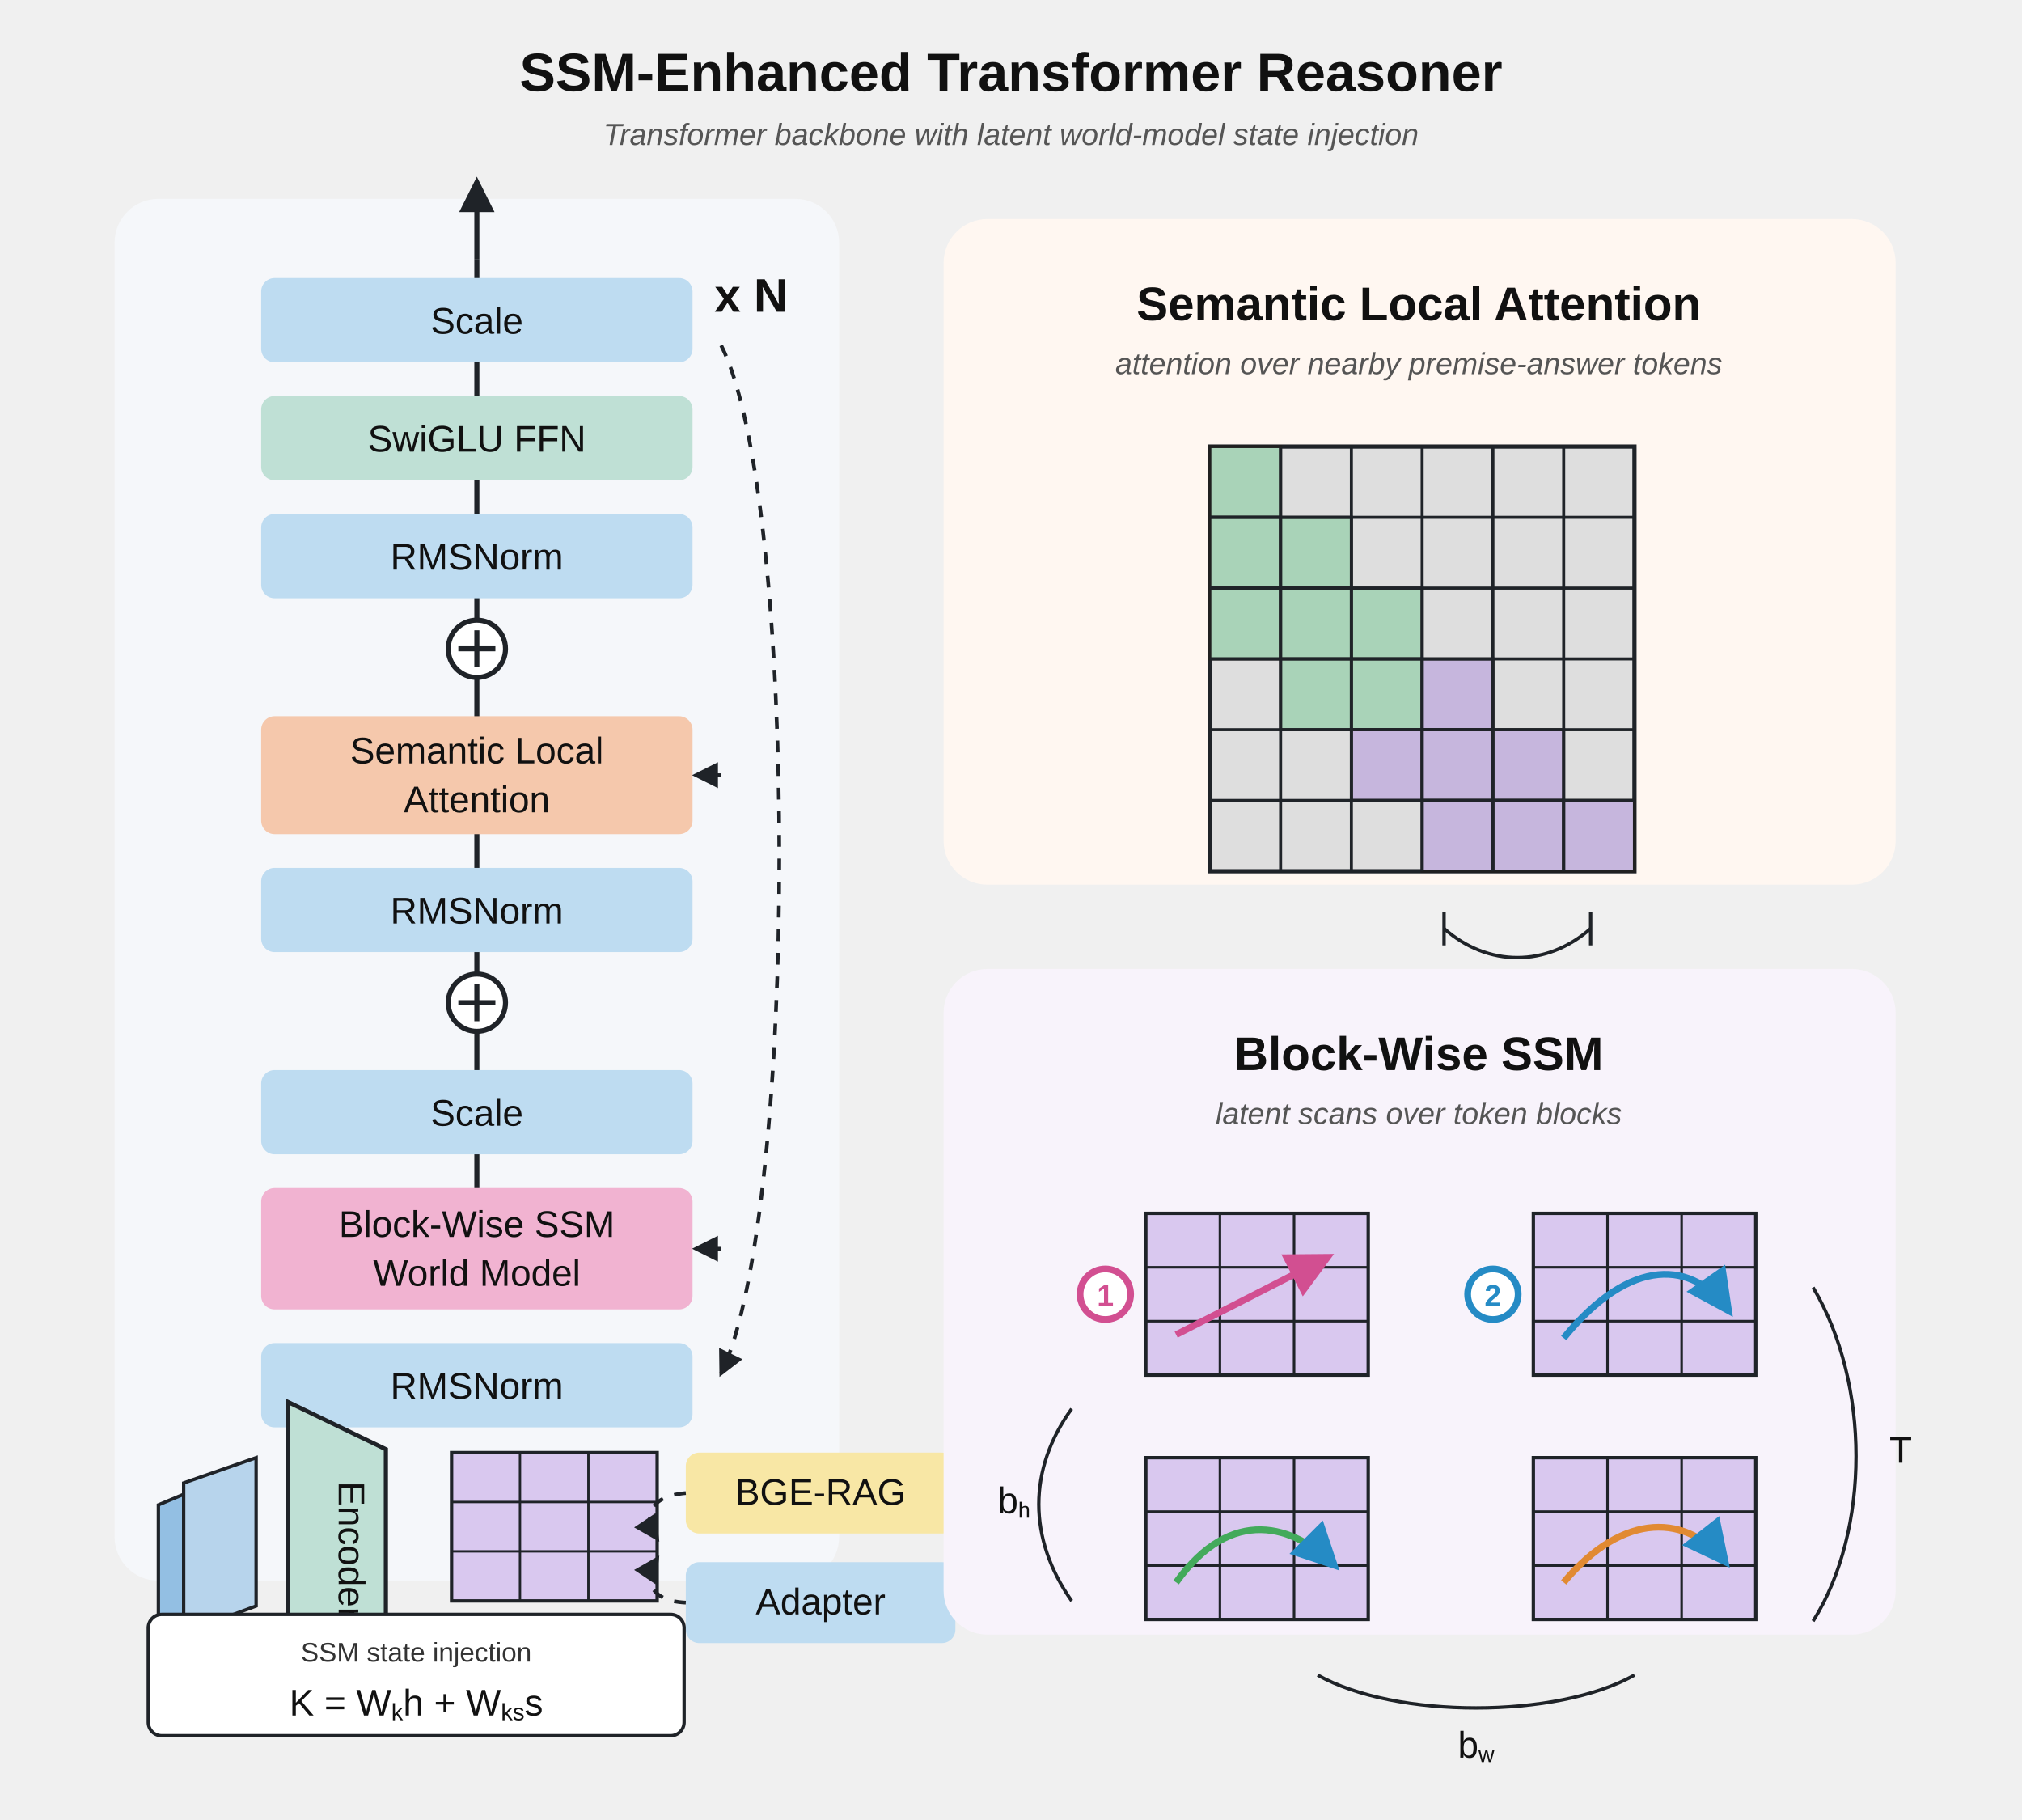
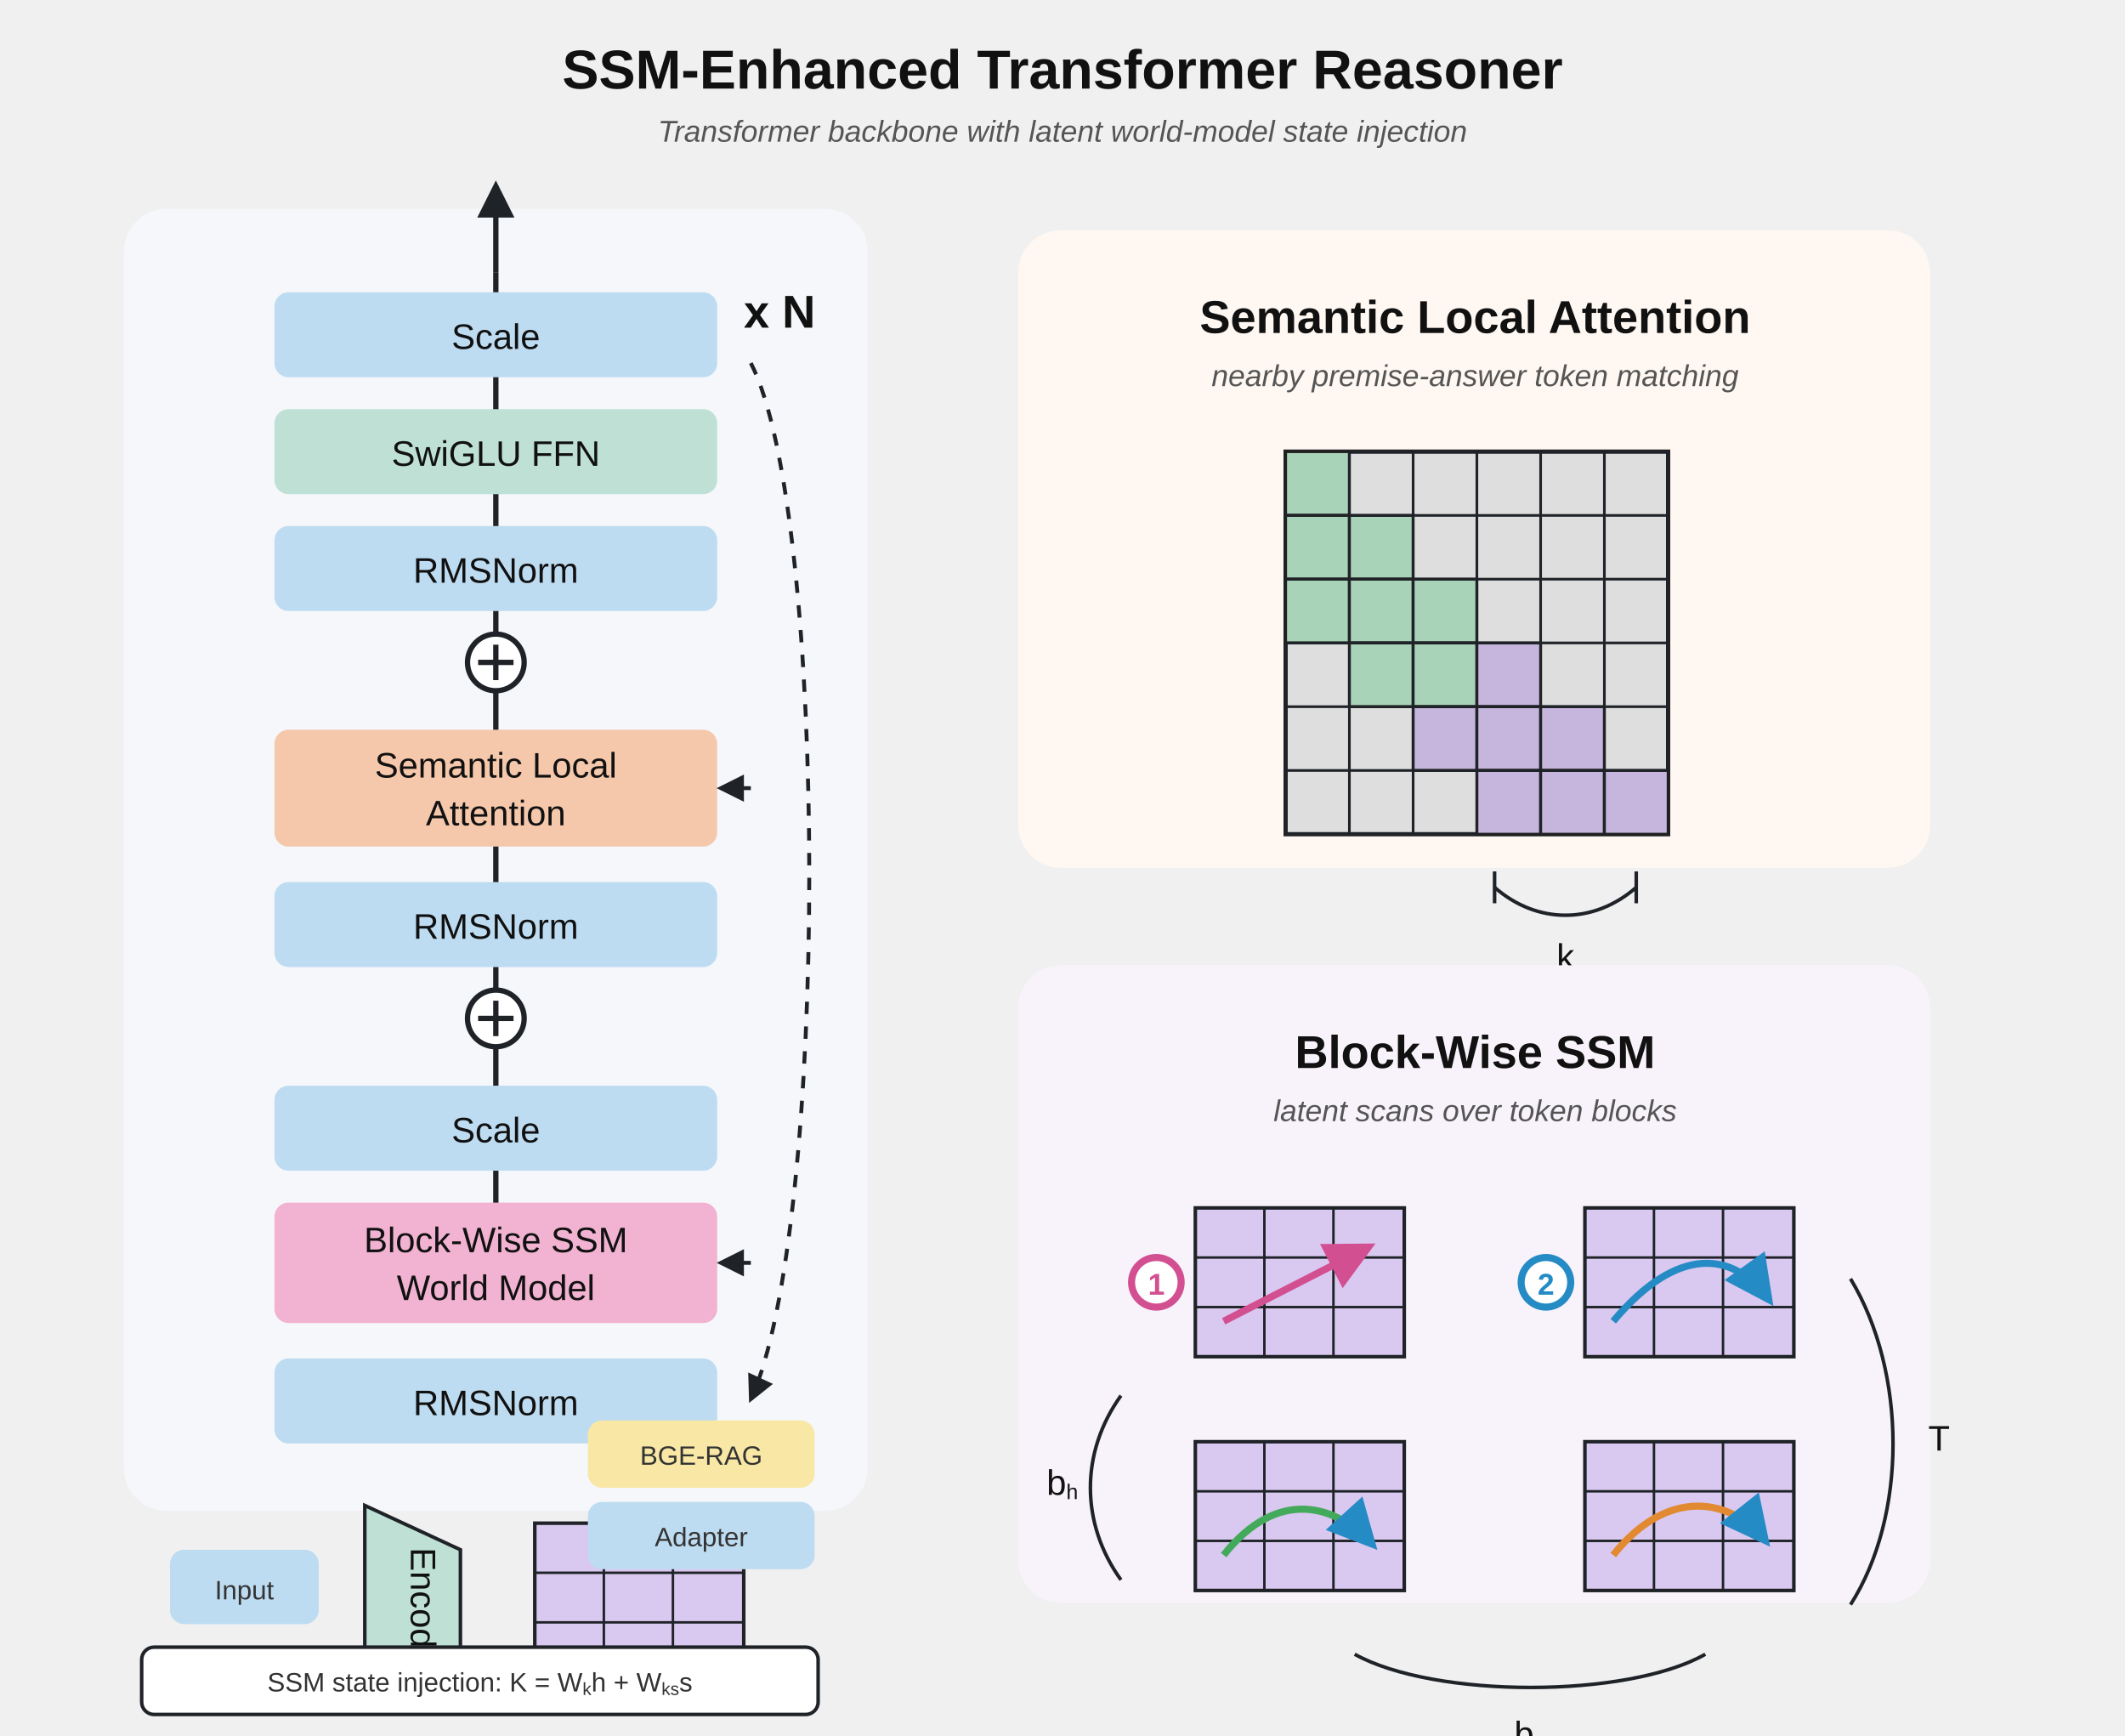
- <svg xmlns="http://www.w3.org/2000/svg" width="1200" height="1080" viewBox="0 0 1200 1080">
+ <svg xmlns="http://www.w3.org/2000/svg" width="1200" height="980" viewBox="0 0 1200 980">
  <defs>
    <marker id="arrow" viewBox="0 0 10 10" refX="8.5" refY="5" markerWidth="7" markerHeight="7" orient="auto">
      <path d="M 0 0 L 10 5 L 0 10 z" fill="#1F2328" />
    </marker>
    <marker id="arrowPink" viewBox="0 0 10 10" refX="8.5" refY="5" markerWidth="7" markerHeight="7" orient="auto">
      <path d="M 0 0 L 10 5 L 0 10 z" fill="#D24F91" />
    </marker>
    <marker id="arrowBlue" viewBox="0 0 10 10" refX="8.5" refY="5" markerWidth="7" markerHeight="7" orient="auto">
      <path d="M 0 0 L 10 5 L 0 10 z" fill="#258BC5" />
    </marker>
    <style>
-       .title { font: 700 32px Arial, Helvetica, sans-serif; fill: #111; }
-       .subtitle { font: italic 400 18px Arial, Helvetica, sans-serif; fill: #555; }
-       .panel { fill: #F5F7FA; stroke: none; rx: 26; }
-       .panelWarm { fill: #FFF7F1; stroke: none; rx: 26; }
-       .panelCool { fill: #F8F3FB; stroke: none; rx: 26; }
+       .title { font: 700 31px Arial, Helvetica, sans-serif; fill: #111; }
+       .subtitle { font: italic 400 17px Arial, Helvetica, sans-serif; fill: #555; }
+       .panel { fill: #F5F7FA; stroke: none; rx: 24; }
+       .panelWarm { fill: #FFF7F1; stroke: none; rx: 24; }
+       .panelCool { fill: #F8F3FB; stroke: none; rx: 24; }
      .block { stroke: none; rx: 8; }
      .blue { fill: #BEDCF1; }
      .green { fill: #BFE0D5; }
      .orange { fill: #F5C8AC; }
      .pink { fill: #F1B3D1; }
      .purple { fill: #D9C8EF; }
      .yellow { fill: #F8E7A5; }
-       .white { fill: #FFFFFF; stroke: #1F2328; stroke-width: 2; rx: 8; }
-       .label { font: 700 28px Arial, Helvetica, sans-serif; fill: #111; }
-       .mid { font: 500 22px Arial, Helvetica, sans-serif; fill: #111; }
-       .small { font: 400 16px Arial, Helvetica, sans-serif; fill: #333; }
+       .label { font: 700 26px Arial, Helvetica, sans-serif; fill: #111; }
+       .mid { font: 500 20px Arial, Helvetica, sans-serif; fill: #111; }
+       .small { font: 400 15px Arial, Helvetica, sans-serif; fill: #333; }
      .tiny { font: 400 13px Arial, Helvetica, sans-serif; fill: #333; }
      .line { stroke: #1F2328; stroke-width: 3; fill: none; marker-end: url(#arrow); }
      .dash { stroke: #1F2328; stroke-width: 2.2; fill: none; stroke-dasharray: 7 7; marker-end: url(#arrow); }
      .thin { stroke: #1F2328; stroke-width: 2; fill: none; }
      .pinkLine { stroke: #D24F91; stroke-width: 4; fill: none; marker-end: url(#arrowPink); }
      .blueLine { stroke: #258BC5; stroke-width: 4; fill: none; marker-end: url(#arrowBlue); }
      .greenLine { stroke: #43AA5B; stroke-width: 4; fill: none; marker-end: url(#arrowBlue); }
      .orangeLine { stroke: #E18A32; stroke-width: 4; fill: none; marker-end: url(#arrowBlue); }
-       .grid { fill: #DADADA; stroke: #202020; stroke-width: 1.8; }
-       .gridA { fill: #A9D3B8; stroke: #202020; stroke-width: 1.8; }
-       .gridB { fill: #C6B6DD; stroke: #202020; stroke-width: 1.8; }
+       .grid { fill: #DADADA; stroke: #202020; stroke-width: 1.6; }
+       .gridA { fill: #A9D3B8; stroke: #202020; stroke-width: 1.6; }
+       .gridB { fill: #C6B6DD; stroke: #202020; stroke-width: 1.6; }
    </style>
  </defs>
-   <text x="600" y="54" text-anchor="middle" class="title">SSM-Enhanced Transformer Reasoner</text>
-   <text x="600" y="86" text-anchor="middle" class="subtitle">Transformer backbone with latent world-model state injection</text>
-   <rect x="68" y="118" width="430" height="820" class="panel" />
-   <path d="M 283 154 L 283 108" class="line" />
-   <line x1="283" y1="154" x2="283" y2="770" stroke="#1F2328" stroke-width="3" />
-   <rect x="155" y="165" width="256" height="50" class="block blue" />
-   <text x="283" y="198" text-anchor="middle" class="mid">Scale</text>
-   <rect x="155" y="235" width="256" height="50" class="block green" />
-   <text x="283" y="268" text-anchor="middle" class="mid">SwiGLU FFN</text>
-   <rect x="155" y="305" width="256" height="50" class="block blue" />
-   <text x="283" y="338" text-anchor="middle" class="mid">RMSNorm</text>
-   <circle cx="283" cy="385" r="17" fill="#FFFFFF" stroke="#1F2328" stroke-width="3" />
-   <line x1="272" y1="385" x2="294" y2="385" stroke="#1F2328" stroke-width="3" />
-   <line x1="283" y1="374" x2="283" y2="396" stroke="#1F2328" stroke-width="3" />
-   <rect x="155" y="425" width="256" height="70" class="block orange" />
-   <text x="283" y="453" text-anchor="middle" class="mid">Semantic Local</text>
-   <text x="283" y="482" text-anchor="middle" class="mid">Attention</text>
-   <rect x="155" y="515" width="256" height="50" class="block blue" />
-   <text x="283" y="548" text-anchor="middle" class="mid">RMSNorm</text>
-   <circle cx="283" cy="595" r="17" fill="#FFFFFF" stroke="#1F2328" stroke-width="3" />
-   <line x1="272" y1="595" x2="294" y2="595" stroke="#1F2328" stroke-width="3" />
-   <line x1="283" y1="584" x2="283" y2="606" stroke="#1F2328" stroke-width="3" />
-   <rect x="155" y="635" width="256" height="50" class="block blue" />
-   <text x="283" y="668" text-anchor="middle" class="mid">Scale</text>
-   <rect x="155" y="705" width="256" height="72" class="block pink" />
-   <text x="283" y="734" text-anchor="middle" class="mid">Block-Wise SSM</text>
-   <text x="283" y="763" text-anchor="middle" class="mid">World Model</text>
-   <rect x="155" y="797" width="256" height="50" class="block blue" />
-   <text x="283" y="830" text-anchor="middle" class="mid">RMSNorm</text>
-   <text x="424" y="185" class="label">x N</text>
-   <path d="M 428 205 C 474 295 474 720 428 815" class="dash" />
-   <path d="M 428 460 L 413 460" class="dash" />
-   <path d="M 428 741 L 413 741" class="dash" />
-   <g transform="translate(94,865)">
-     <polygon points="0,28 43,10 43,98 0,116" fill="#93BFE3" stroke="#1F2328" stroke-width="2" />
-     <polygon points="15,15 58,0 58,88 15,104" fill="#B7D4EC" stroke="#1F2328" stroke-width="2" />
-     <text x="30" y="142" text-anchor="middle" class="small">Input</text>
+   <text x="600" y="50" text-anchor="middle" class="title">SSM-Enhanced Transformer Reasoner</text>
+   <text x="600" y="80" text-anchor="middle" class="subtitle">Transformer backbone with latent world-model state injection</text>
+   <rect x="70" y="118" width="420" height="735" class="panel" />
+   <path d="M 280 154 L 280 105" class="line" />
+   <line x1="280" y1="154" x2="280" y2="720" stroke="#1F2328" stroke-width="3" />
+   <rect x="155" y="165" width="250" height="48" class="block blue" />
+   <text x="280" y="197" text-anchor="middle" class="mid">Scale</text>
+   <rect x="155" y="231" width="250" height="48" class="block green" />
+   <text x="280" y="263" text-anchor="middle" class="mid">SwiGLU FFN</text>
+   <rect x="155" y="297" width="250" height="48" class="block blue" />
+   <text x="280" y="329" text-anchor="middle" class="mid">RMSNorm</text>
+   <circle cx="280" cy="374" r="16" fill="#FFFFFF" stroke="#1F2328" stroke-width="3" />
+   <line x1="270" y1="374" x2="290" y2="374" stroke="#1F2328" stroke-width="3" />
+   <line x1="280" y1="364" x2="280" y2="384" stroke="#1F2328" stroke-width="3" />
+   <rect x="155" y="412" width="250" height="66" class="block orange" />
+   <text x="280" y="439" text-anchor="middle" class="mid">Semantic Local</text>
+   <text x="280" y="466" text-anchor="middle" class="mid">Attention</text>
+   <rect x="155" y="498" width="250" height="48" class="block blue" />
+   <text x="280" y="530" text-anchor="middle" class="mid">RMSNorm</text>
+   <circle cx="280" cy="575" r="16" fill="#FFFFFF" stroke="#1F2328" stroke-width="3" />
+   <line x1="270" y1="575" x2="290" y2="575" stroke="#1F2328" stroke-width="3" />
+   <line x1="280" y1="565" x2="280" y2="585" stroke="#1F2328" stroke-width="3" />
+   <rect x="155" y="613" width="250" height="48" class="block blue" />
+   <text x="280" y="645" text-anchor="middle" class="mid">Scale</text>
+   <rect x="155" y="679" width="250" height="68" class="block pink" />
+   <text x="280" y="707" text-anchor="middle" class="mid">Block-Wise SSM</text>
+   <text x="280" y="734" text-anchor="middle" class="mid">World Model</text>
+   <rect x="155" y="767" width="250" height="48" class="block blue" />
+   <text x="280" y="799" text-anchor="middle" class="mid">RMSNorm</text>
+   <text x="420" y="185" class="label">x N</text>
+   <path d="M 424 205 C 468 290 468 695 424 790" class="dash" />
+   <path d="M 424 445 L 407 445" class="dash" />
+   <path d="M 424 713 L 407 713" class="dash" />
+   <rect x="96" y="875" width="84" height="42" class="block blue" />
+   <text x="138" y="903" text-anchor="middle" class="small">Input</text>
+   <polygon points="206,850 260,875 260,940 206,965" fill="#BFE0D5" stroke="#1F2328" stroke-width="2" />
+   <text x="232" y="911" transform="rotate(90 232 911)" text-anchor="middle" class="mid">Encoder</text>
+   <rect x="302" y="860" width="118" height="84" fill="#D9C8EF" stroke="#1F2328" stroke-width="2" />
+   <line x1="341" y1="860" x2="341" y2="944" stroke="#1F2328" stroke-width="1.4" />
+   <line x1="380" y1="860" x2="380" y2="944" stroke="#1F2328" stroke-width="1.4" />
+   <line x1="302" y1="888" x2="420" y2="888" stroke="#1F2328" stroke-width="1.4" />
+   <line x1="302" y1="916" x2="420" y2="916" stroke="#1F2328" stroke-width="1.4" />
+   <text x="361" y="968" text-anchor="middle" class="small">Tokens</text>
+   <rect x="80" y="930" width="382" height="38" fill="#FFFFFF" stroke="#1F2328" stroke-width="2" rx="7" />
+   <text x="271" y="955" text-anchor="middle" class="small">SSM state injection: K = W<tspan baseline-shift="sub" font-size="10">k</tspan>h + W<tspan baseline-shift="sub" font-size="10">ks</tspan>s</text>
+   <rect x="332" y="802" width="128" height="38" class="block yellow" />
+   <text x="396" y="827" text-anchor="middle" class="small">BGE-RAG</text>
+   <rect x="332" y="848" width="128" height="38" class="block blue" />
+   <text x="396" y="873" text-anchor="middle" class="small">Adapter</text>
+   <rect x="575" y="130" width="515" height="360" class="panelWarm" />
+   <text x="833" y="188" text-anchor="middle" class="label">Semantic Local Attention</text>
+   <text x="833" y="218" text-anchor="middle" class="subtitle">nearby premise-answer token matching</text>
+   <g transform="translate(726,255)">
+     <rect x="0" y="0" width="216" height="216" fill="#DEDEDE" stroke="#1F2328" stroke-width="2.4" />
+     <rect x="0" y="0" width="36" height="36" class="gridA" />
+     <rect x="0" y="36" width="36" height="36" class="gridA" />
+     <rect x="36" y="36" width="36" height="36" class="gridA" />
+     <rect x="0" y="72" width="36" height="36" class="gridA" />
+     <rect x="36" y="72" width="36" height="36" class="gridA" />
+     <rect x="72" y="72" width="36" height="36" class="gridA" />
+     <rect x="36" y="108" width="36" height="36" class="gridA" />
+     <rect x="72" y="108" width="36" height="36" class="gridA" />
+     <rect x="108" y="108" width="36" height="36" class="gridB" />
+     <rect x="72" y="144" width="36" height="36" class="gridB" />
+     <rect x="108" y="144" width="36" height="36" class="gridB" />
+     <rect x="144" y="144" width="36" height="36" class="gridB" />
+     <rect x="108" y="180" width="36" height="36" class="gridB" />
+     <rect x="144" y="180" width="36" height="36" class="gridB" />
+     <rect x="180" y="180" width="36" height="36" class="gridB" />
+     <g stroke="#1F2328" stroke-width="1.5">
+       <line x1="36" y1="0" x2="36" y2="216" />
+       <line x1="72" y1="0" x2="72" y2="216" />
+       <line x1="108" y1="0" x2="108" y2="216" />
+       <line x1="144" y1="0" x2="144" y2="216" />
+       <line x1="180" y1="0" x2="180" y2="216" />
+       <line x1="0" y1="36" x2="216" y2="36" />
+       <line x1="0" y1="72" x2="216" y2="72" />
+       <line x1="0" y1="108" x2="216" y2="108" />
+       <line x1="0" y1="144" x2="216" y2="144" />
+       <line x1="0" y1="180" x2="216" y2="180" />
+     </g>
+     <path d="M 118 246 C 142 267 174 267 198 246" class="thin" />
+     <line x1="118" y1="237" x2="118" y2="255" stroke="#1F2328" stroke-width="2" />
+     <line x1="198" y1="237" x2="198" y2="255" stroke="#1F2328" stroke-width="2" />
+     <text x="158" y="292" text-anchor="middle" class="mid">k</text>
  </g>
-   <g transform="translate(171,832)">
-     <polygon points="0,0 58,28 58,145 0,174" fill="#BFE0D5" stroke="#1F2328" stroke-width="2.5" />
-     <text x="30" y="88" transform="rotate(90 30 88)" text-anchor="middle" class="mid">Encoder</text>
-   </g>
-   <g transform="translate(268,862)">
-     <rect x="0" y="0" width="122" height="88" fill="#D9C8EF" stroke="#1F2328" stroke-width="2" />
-     <line x1="40.6" y1="0" x2="40.6" y2="88" stroke="#1F2328" stroke-width="1.4" />
-     <line x1="81.2" y1="0" x2="81.2" y2="88" stroke="#1F2328" stroke-width="1.4" />
-     <line x1="0" y1="29.3" x2="122" y2="29.3" stroke="#1F2328" stroke-width="1.4" />
-     <line x1="0" y1="58.6" x2="122" y2="58.6" stroke="#1F2328" stroke-width="1.4" />
-     <text x="61" y="116" text-anchor="middle" class="small">Tokens</text>
-   </g>
-   <rect x="407" y="862" width="160" height="48" class="block yellow" />
-   <text x="487" y="893" text-anchor="middle" class="mid">BGE-RAG</text>
-   <rect x="407" y="927" width="160" height="48" class="block blue" />
-   <text x="487" y="958" text-anchor="middle" class="mid">Adapter</text>
-   <path d="M 407 886 C 384 888 382 901 390 913" class="dash" />
-   <path d="M 407 951 C 385 950 382 937 390 925" class="dash" />
-   <rect x="88" y="958" width="318" height="72" class="white" />
-   <text x="247" y="986" text-anchor="middle" class="small">SSM state injection</text>
-   <text x="247" y="1018" text-anchor="middle" class="mid">K = W<tspan baseline-shift="sub" font-size="14">k</tspan>h + W<tspan baseline-shift="sub" font-size="14">ks</tspan>s</text>
-   <rect x="560" y="130" width="565" height="395" class="panelWarm" />
-   <text x="842" y="190" text-anchor="middle" class="label">Semantic Local Attention</text>
-   <text x="842" y="222" text-anchor="middle" class="subtitle">attention over nearby premise-answer tokens</text>
-   <g transform="translate(718,265)">
-     <rect x="0" y="0" width="252" height="252" fill="#DEDEDE" stroke="#1F2328" stroke-width="2.5" />
-     <rect x="0" y="0" width="42" height="42" class="gridA" />
-     <rect x="0" y="42" width="42" height="42" class="gridA" />
-     <rect x="42" y="42" width="42" height="42" class="gridA" />
-     <rect x="0" y="84" width="42" height="42" class="gridA" />
-     <rect x="42" y="84" width="42" height="42" class="gridA" />
-     <rect x="84" y="84" width="42" height="42" class="gridA" />
-     <rect x="42" y="126" width="42" height="42" class="gridA" />
-     <rect x="84" y="126" width="42" height="42" class="gridA" />
-     <rect x="126" y="126" width="42" height="42" class="gridB" />
-     <rect x="84" y="168" width="42" height="42" class="gridB" />
-     <rect x="126" y="168" width="42" height="42" class="gridB" />
-     <rect x="168" y="168" width="42" height="42" class="gridB" />
-     <rect x="126" y="210" width="42" height="42" class="gridB" />
-     <rect x="168" y="210" width="42" height="42" class="gridB" />
-     <rect x="210" y="210" width="42" height="42" class="gridB" />
-     <g stroke="#1F2328" stroke-width="1.8">
-       <line x1="42" y1="0" x2="42" y2="252" />
-       <line x1="84" y1="0" x2="84" y2="252" />
-       <line x1="126" y1="0" x2="126" y2="252" />
-       <line x1="168" y1="0" x2="168" y2="252" />
-       <line x1="210" y1="0" x2="210" y2="252" />
-       <line x1="0" y1="42" x2="252" y2="42" />
-       <line x1="0" y1="84" x2="252" y2="84" />
-       <line x1="0" y1="126" x2="252" y2="126" />
-       <line x1="0" y1="168" x2="252" y2="168" />
-       <line x1="0" y1="210" x2="252" y2="210" />
+   <rect x="575" y="545" width="515" height="360" class="panelCool" />
+   <text x="833" y="603" text-anchor="middle" class="label">Block-Wise SSM</text>
+   <text x="833" y="633" text-anchor="middle" class="subtitle">latent scans over token blocks</text>
+   <g transform="translate(675,682)">
+     <g>
+       <rect x="0" y="0" width="118" height="84" fill="#D9C8EF" stroke="#1F2328" stroke-width="2" />
+       <line x1="39" y1="0" x2="39" y2="84" stroke="#1F2328" stroke-width="1.4" />
+       <line x1="78" y1="0" x2="78" y2="84" stroke="#1F2328" stroke-width="1.4" />
+       <line x1="0" y1="28" x2="118" y2="28" stroke="#1F2328" stroke-width="1.4" />
+       <line x1="0" y1="56" x2="118" y2="56" stroke="#1F2328" stroke-width="1.4" />
+       <path d="M 16 64 L 98 22" class="pinkLine" />
+       <circle cx="-22" cy="42" r="14" fill="#FFF" stroke="#D24F91" stroke-width="4" />
+       <text x="-22" y="49" text-anchor="middle" font-family="Arial" font-size="17" font-weight="700" fill="#D24F91">1</text>
    </g>
-     <path d="M 139 286 C 165 309 200 309 226 286" class="thin" />
-     <line x1="139" y1="276" x2="139" y2="296" stroke="#1F2328" stroke-width="2" />
-     <line x1="226" y1="276" x2="226" y2="296" stroke="#1F2328" stroke-width="2" />
-     <text x="182" y="335" text-anchor="middle" class="mid">k</text>
-   </g>
-   <rect x="560" y="575" width="565" height="395" class="panelCool" />
-   <text x="842" y="635" text-anchor="middle" class="label">Block-Wise SSM</text>
-   <text x="842" y="667" text-anchor="middle" class="subtitle">latent scans over token blocks</text>
-   <g transform="translate(680,720)">
-     <g>
-       <rect x="0" y="0" width="132" height="96" fill="#D9C8EF" stroke="#1F2328" stroke-width="2" />
-       <line x1="44" y1="0" x2="44" y2="96" stroke="#1F2328" stroke-width="1.5" />
-       <line x1="88" y1="0" x2="88" y2="96" stroke="#1F2328" stroke-width="1.5" />
-       <line x1="0" y1="32" x2="132" y2="32" stroke="#1F2328" stroke-width="1.5" />
-       <line x1="0" y1="64" x2="132" y2="64" stroke="#1F2328" stroke-width="1.5" />
-       <path d="M 18 72 L 108 26" class="pinkLine" />
-       <circle cx="-24" cy="48" r="15" fill="#FFF" stroke="#D24F91" stroke-width="4" />
-       <text x="-24" y="55" text-anchor="middle" font-family="Arial" font-size="18" font-weight="700" fill="#D24F91">1</text>
+     <g transform="translate(220,0)">
+       <rect x="0" y="0" width="118" height="84" fill="#D9C8EF" stroke="#1F2328" stroke-width="2" />
+       <line x1="39" y1="0" x2="39" y2="84" stroke="#1F2328" stroke-width="1.4" />
+       <line x1="78" y1="0" x2="78" y2="84" stroke="#1F2328" stroke-width="1.4" />
+       <line x1="0" y1="28" x2="118" y2="28" stroke="#1F2328" stroke-width="1.4" />
+       <line x1="0" y1="56" x2="118" y2="56" stroke="#1F2328" stroke-width="1.4" />
+       <path d="M 16 64 C 52 21 84 24 104 52" class="blueLine" />
+       <circle cx="-22" cy="42" r="14" fill="#FFF" stroke="#258BC5" stroke-width="4" />
+       <text x="-22" y="49" text-anchor="middle" font-family="Arial" font-size="17" font-weight="700" fill="#258BC5">2</text>
    </g>
-     <g transform="translate(230,0)">
-       <rect x="0" y="0" width="132" height="96" fill="#D9C8EF" stroke="#1F2328" stroke-width="2" />
-       <line x1="44" y1="0" x2="44" y2="96" stroke="#1F2328" stroke-width="1.5" />
-       <line x1="88" y1="0" x2="88" y2="96" stroke="#1F2328" stroke-width="1.5" />
-       <line x1="0" y1="32" x2="132" y2="32" stroke="#1F2328" stroke-width="1.5" />
-       <line x1="0" y1="64" x2="132" y2="64" stroke="#1F2328" stroke-width="1.5" />
-       <path d="M 18 74 C 58 25 95 28 116 58" class="blueLine" />
-       <circle cx="-24" cy="48" r="15" fill="#FFF" stroke="#258BC5" stroke-width="4" />
-       <text x="-24" y="55" text-anchor="middle" font-family="Arial" font-size="18" font-weight="700" fill="#258BC5">2</text>
+     <g transform="translate(0,132)">
+       <rect x="0" y="0" width="118" height="84" fill="#D9C8EF" stroke="#1F2328" stroke-width="2" />
+       <line x1="39" y1="0" x2="39" y2="84" stroke="#1F2328" stroke-width="1.4" />
+       <line x1="78" y1="0" x2="78" y2="84" stroke="#1F2328" stroke-width="1.4" />
+       <line x1="0" y1="28" x2="118" y2="28" stroke="#1F2328" stroke-width="1.4" />
+       <line x1="0" y1="56" x2="118" y2="56" stroke="#1F2328" stroke-width="1.4" />
+       <path d="M 16 64 C 47 25 80 36 100 58" class="greenLine" />
    </g>
-     <g transform="translate(0,145)">
-       <rect x="0" y="0" width="132" height="96" fill="#D9C8EF" stroke="#1F2328" stroke-width="2" />
-       <line x1="44" y1="0" x2="44" y2="96" stroke="#1F2328" stroke-width="1.5" />
-       <line x1="88" y1="0" x2="88" y2="96" stroke="#1F2328" stroke-width="1.5" />
-       <line x1="0" y1="32" x2="132" y2="32" stroke="#1F2328" stroke-width="1.5" />
-       <line x1="0" y1="64" x2="132" y2="64" stroke="#1F2328" stroke-width="1.5" />
-       <path d="M 18 74 C 51 28 88 40 112 64" class="greenLine" />
+     <g transform="translate(220,132)">
+       <rect x="0" y="0" width="118" height="84" fill="#D9C8EF" stroke="#1F2328" stroke-width="2" />
+       <line x1="39" y1="0" x2="39" y2="84" stroke="#1F2328" stroke-width="1.4" />
+       <line x1="78" y1="0" x2="78" y2="84" stroke="#1F2328" stroke-width="1.4" />
+       <line x1="0" y1="28" x2="118" y2="28" stroke="#1F2328" stroke-width="1.4" />
+       <line x1="0" y1="56" x2="118" y2="56" stroke="#1F2328" stroke-width="1.4" />
+       <path d="M 16 64 C 47 25 83 32 102 56" class="orangeLine" />
    </g>
-     <g transform="translate(230,145)">
-       <rect x="0" y="0" width="132" height="96" fill="#D9C8EF" stroke="#1F2328" stroke-width="2" />
-       <line x1="44" y1="0" x2="44" y2="96" stroke="#1F2328" stroke-width="1.5" />
-       <line x1="88" y1="0" x2="88" y2="96" stroke="#1F2328" stroke-width="1.5" />
-       <line x1="0" y1="32" x2="132" y2="32" stroke="#1F2328" stroke-width="1.5" />
-       <line x1="0" y1="64" x2="132" y2="64" stroke="#1F2328" stroke-width="1.5" />
-       <path d="M 18 74 C 54 31 92 34 114 62" class="orangeLine" />
-     </g>
-     <path d="M -44 230 C -70 193 -70 152 -44 116" class="thin" />
-     <text x="-88" y="178" class="mid">b<tspan baseline-shift="sub" font-size="13">h</tspan>
+     <path d="M -42 210 C -65 178 -65 138 -42 106" class="thin" />
+     <text x="-84" y="162" class="mid">b<tspan baseline-shift="sub" font-size="12">h</tspan>
    </text>
-     <path d="M 102 274 C 148 300 244 300 290 274" class="thin" />
-     <text x="196" y="323" text-anchor="middle" class="mid">b<tspan baseline-shift="sub" font-size="13">w</tspan>
+     <path d="M 90 252 C 135 277 244 277 288 252" class="thin" />
+     <text x="190" y="304" text-anchor="middle" class="mid">b<tspan baseline-shift="sub" font-size="12">w</tspan>
    </text>
-     <path d="M 396 44 C 430 101 430 188 396 242" class="thin" />
-     <text x="448" y="148" text-anchor="middle" class="mid">T</text>
+     <path d="M 370 40 C 402 93 402 174 370 224" class="thin" />
+     <text x="420" y="137" text-anchor="middle" class="mid">T</text>
  </g>
</svg>
